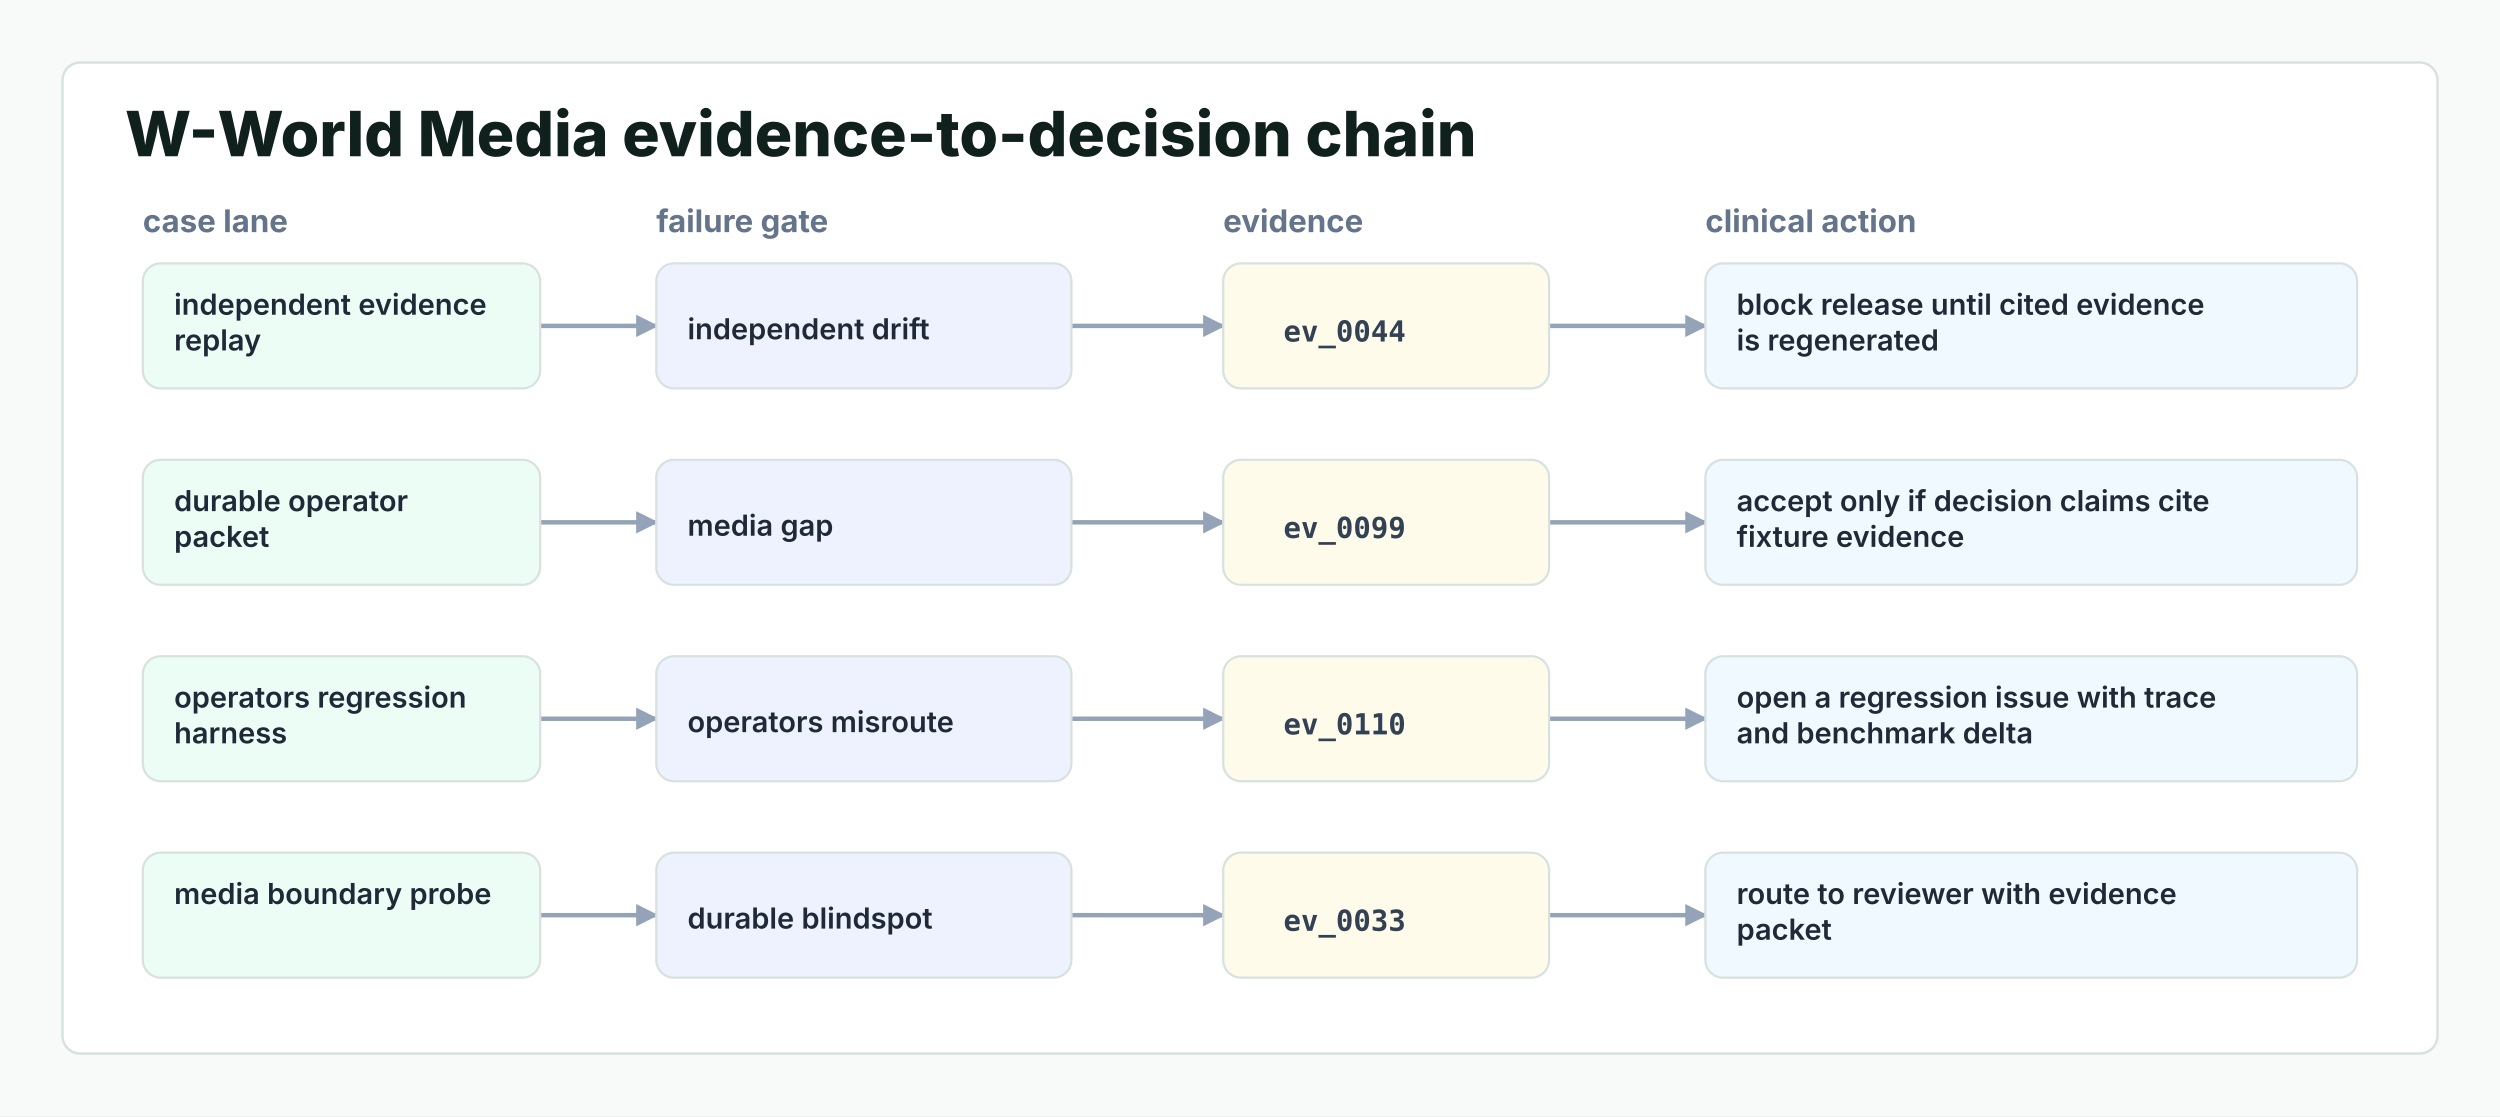
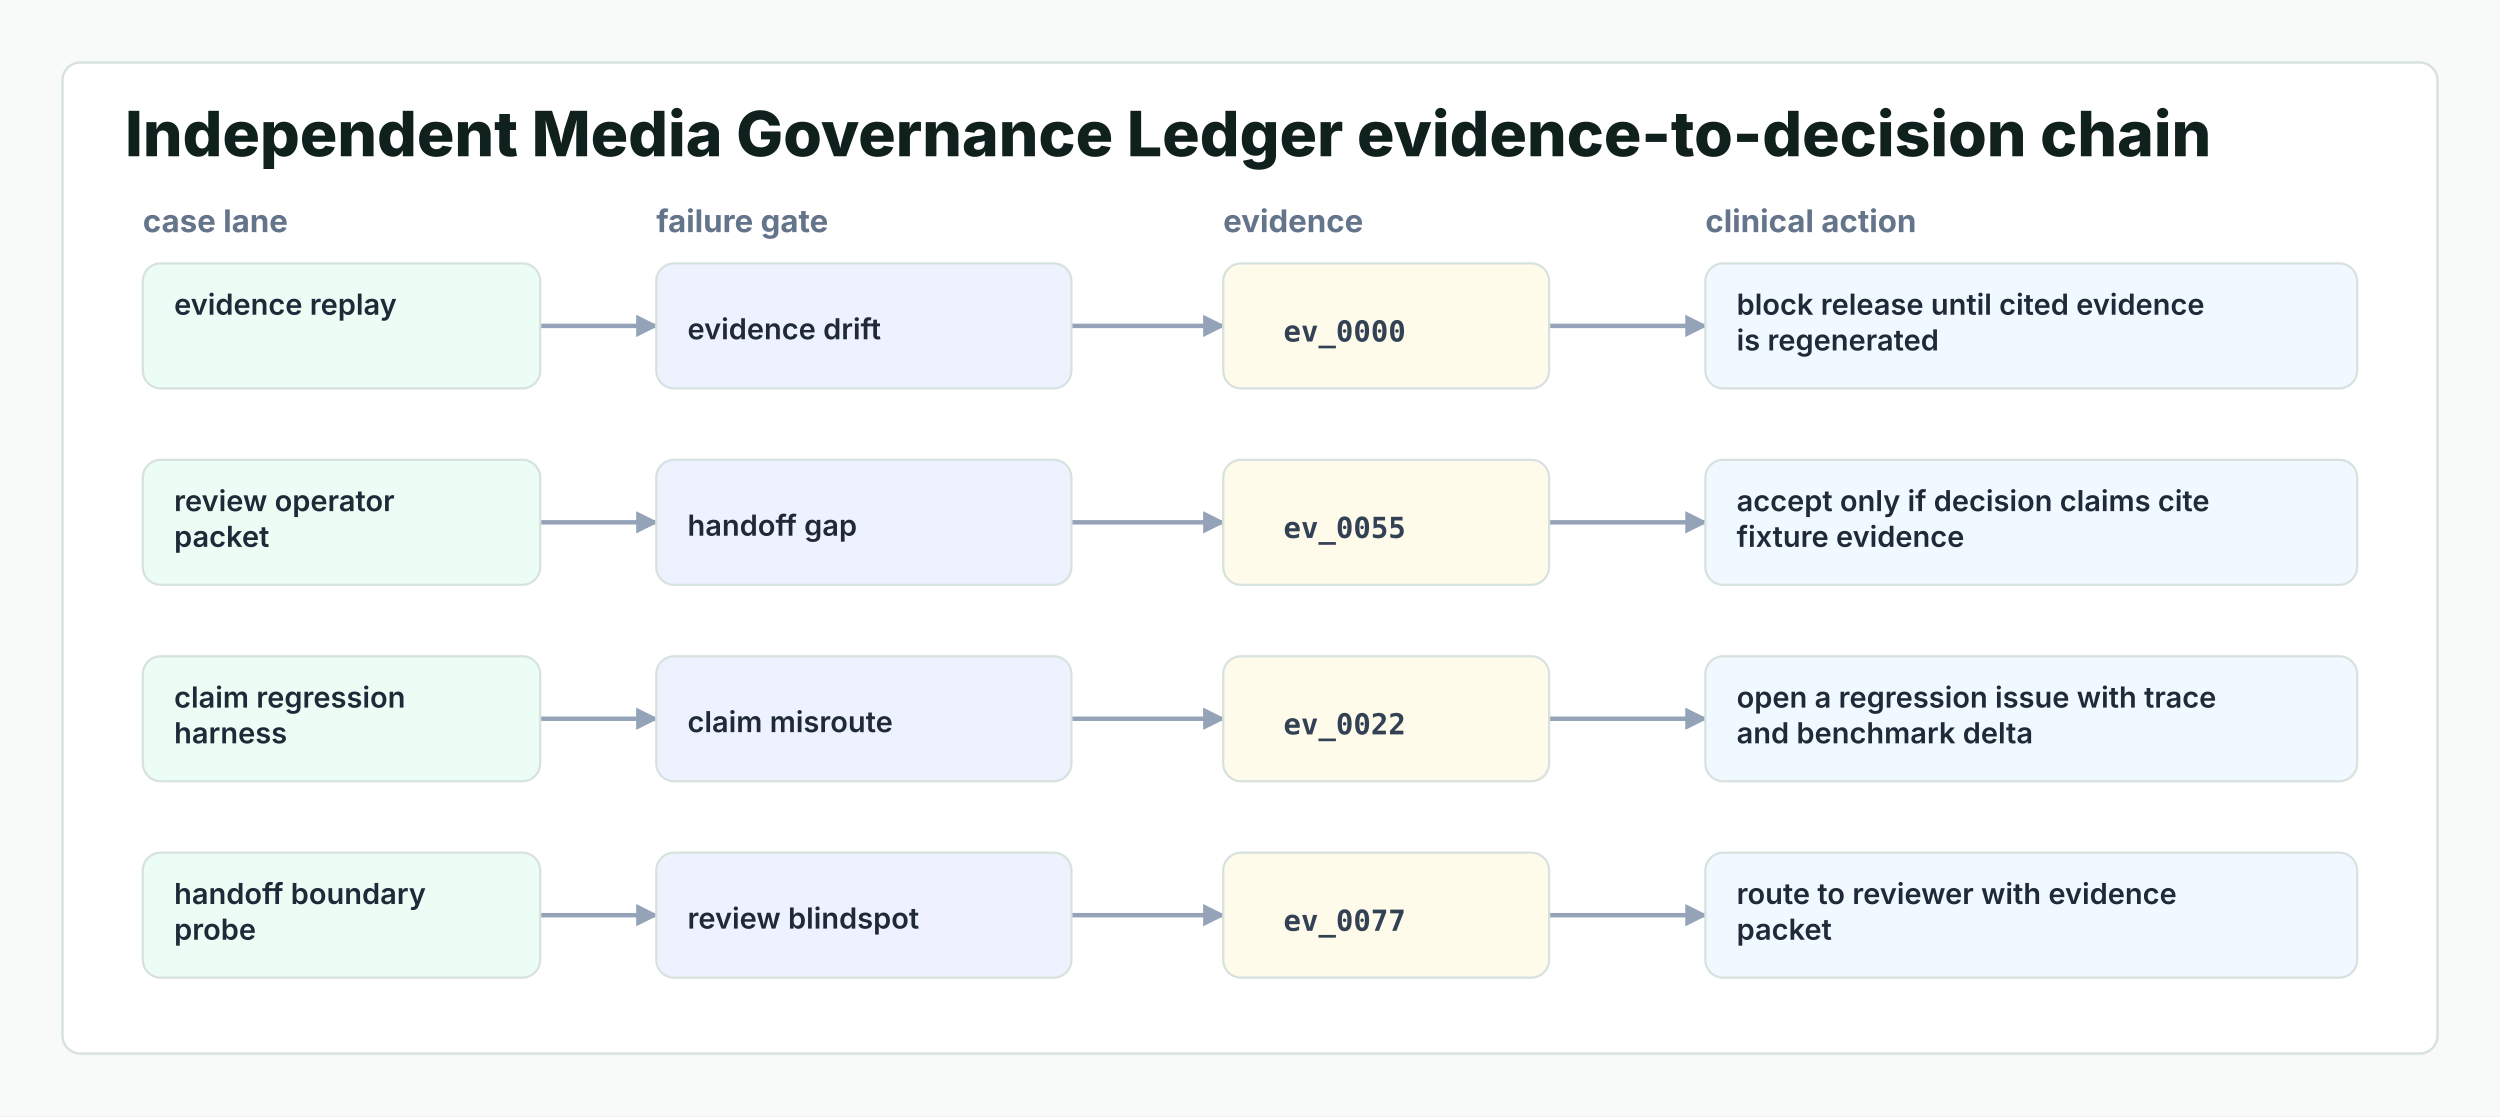
- <svg xmlns="http://www.w3.org/2000/svg" width="1120" height="500" viewBox="0 0 1120 500" role="img" aria-label="W-World Media evidence map">
+ <svg xmlns="http://www.w3.org/2000/svg" width="1120" height="500" viewBox="0 0 1120 500" role="img" aria-label="Independent Media Governance Ledger evidence map">
  <defs>
    <style>
      .bg { fill:#f7faf9; }
      .panel { fill:#ffffff; stroke:#d7e2df; stroke-width:1.1; }
      .title { font:760 28px -apple-system,BlinkMacSystemFont,"Segoe UI",sans-serif; fill:#10201c; }
      .node { font:620 13px -apple-system,BlinkMacSystemFont,"Segoe UI",sans-serif; fill:#1f2937; }
      .head { font:700 14px -apple-system,BlinkMacSystemFont,"Segoe UI",sans-serif; fill:#64748b; }
      .mono { font:720 13px ui-monospace,SFMono-Regular,Menlo,monospace; fill:#334155; }
      .edge { stroke:#94a3b8; stroke-width:2; fill:none; marker-end:url(#arrow); }
      .lane { fill:#ecfdf5; stroke:#d7e2df; }
      .failure { fill:#eef2ff; stroke:#d7e2df; }
      .evidencebox { fill:#fffbeb; stroke:#d7e2df; }
      .actionbox { fill:#f0f9ff; stroke:#d7e2df; }
    </style>
    <marker id="arrow" viewBox="0 0 10 10" refX="9" refY="5" markerWidth="5" markerHeight="5" orient="auto-start-reverse">
      <path d="M 0 0 L 10 5 L 0 10 z" fill="#94a3b8" />
    </marker>
  </defs>
  <rect class="bg" width="1120" height="500" />
  <rect class="panel" x="28" y="28" width="1064" height="444" rx="8" />
-   <text x="56" y="70" class="title">W-World Media evidence-to-decision chain</text>
+   <text x="56" y="70" class="title">Independent Media Governance Ledger evidence-to-decision chain</text>
  <text x="64" y="104" class="head">case lane</text>
  <text x="294" y="104" class="head">failure gate</text>
  <text x="548" y="104" class="head">evidence</text>
  <text x="764" y="104" class="head">clinical action</text>
  <path d="M242 146 L294 146" class="edge" />
  <path d="M480 146 L548 146" class="edge" />
  <path d="M694 146 L764 146" class="edge" />
  <path d="M242 234 L294 234" class="edge" />
  <path d="M480 234 L548 234" class="edge" />
  <path d="M694 234 L764 234" class="edge" />
  <path d="M242 322 L294 322" class="edge" />
  <path d="M480 322 L548 322" class="edge" />
  <path d="M694 322 L764 322" class="edge" />
  <path d="M242 410 L294 410" class="edge" />
  <path d="M480 410 L548 410" class="edge" />
  <path d="M694 410 L764 410" class="edge" />
  <rect class="lane" x="64" y="118" width="178" height="56" rx="8" />
  <text class="node" x="78" y="141">
-     <tspan x="78" dy="0">independent evidence</tspan>
-     <tspan x="78" dy="16">replay</tspan>
+     <tspan x="78" dy="0">evidence replay</tspan>
  </text>
  <rect class="failure" x="294" y="118" width="186" height="56" rx="8" />
-   <text x="308" y="152" class="node">independent drift</text>
+   <text x="308" y="152" class="node">evidence drift</text>
  <rect class="evidencebox" x="548" y="118" width="146" height="56" rx="8" />
-   <text x="575" y="153" class="mono">ev_0044</text>
+   <text x="575" y="153" class="mono">ev_0000</text>
  <rect class="actionbox" x="764" y="118" width="292" height="56" rx="8" />
  <text class="node" x="778" y="141">
    <tspan x="778" dy="0">block release until cited evidence</tspan>
    <tspan x="778" dy="16">is regenerated</tspan>
  </text>
  <rect class="lane" x="64" y="206" width="178" height="56" rx="8" />
  <text class="node" x="78" y="229">
-     <tspan x="78" dy="0">durable operator</tspan>
+     <tspan x="78" dy="0">review operator</tspan>
    <tspan x="78" dy="16">packet</tspan>
  </text>
  <rect class="failure" x="294" y="206" width="186" height="56" rx="8" />
-   <text x="308" y="240" class="node">media gap</text>
+   <text x="308" y="240" class="node">handoff gap</text>
  <rect class="evidencebox" x="548" y="206" width="146" height="56" rx="8" />
-   <text x="575" y="241" class="mono">ev_0099</text>
+   <text x="575" y="241" class="mono">ev_0055</text>
  <rect class="actionbox" x="764" y="206" width="292" height="56" rx="8" />
  <text class="node" x="778" y="229">
    <tspan x="778" dy="0">accept only if decision claims cite</tspan>
    <tspan x="778" dy="16">fixture evidence</tspan>
  </text>
  <rect class="lane" x="64" y="294" width="178" height="56" rx="8" />
  <text class="node" x="78" y="317">
-     <tspan x="78" dy="0">operators regression</tspan>
+     <tspan x="78" dy="0">claim regression</tspan>
    <tspan x="78" dy="16">harness</tspan>
  </text>
  <rect class="failure" x="294" y="294" width="186" height="56" rx="8" />
-   <text x="308" y="328" class="node">operators misroute</text>
+   <text x="308" y="328" class="node">claim misroute</text>
  <rect class="evidencebox" x="548" y="294" width="146" height="56" rx="8" />
-   <text x="575" y="329" class="mono">ev_0110</text>
+   <text x="575" y="329" class="mono">ev_0022</text>
  <rect class="actionbox" x="764" y="294" width="292" height="56" rx="8" />
  <text class="node" x="778" y="317">
    <tspan x="778" dy="0">open a regression issue with trace</tspan>
    <tspan x="778" dy="16">and benchmark delta</tspan>
  </text>
  <rect class="lane" x="64" y="382" width="178" height="56" rx="8" />
  <text class="node" x="78" y="405">
-     <tspan x="78" dy="0">media boundary probe</tspan>
+     <tspan x="78" dy="0">handoff boundary</tspan>
+     <tspan x="78" dy="16">probe</tspan>
  </text>
  <rect class="failure" x="294" y="382" width="186" height="56" rx="8" />
-   <text x="308" y="416" class="node">durable blindspot</text>
+   <text x="308" y="416" class="node">review blindspot</text>
  <rect class="evidencebox" x="548" y="382" width="146" height="56" rx="8" />
-   <text x="575" y="417" class="mono">ev_0033</text>
+   <text x="575" y="417" class="mono">ev_0077</text>
  <rect class="actionbox" x="764" y="382" width="292" height="56" rx="8" />
  <text class="node" x="778" y="405">
    <tspan x="778" dy="0">route to reviewer with evidence</tspan>
    <tspan x="778" dy="16">packet</tspan>
  </text>
</svg>
